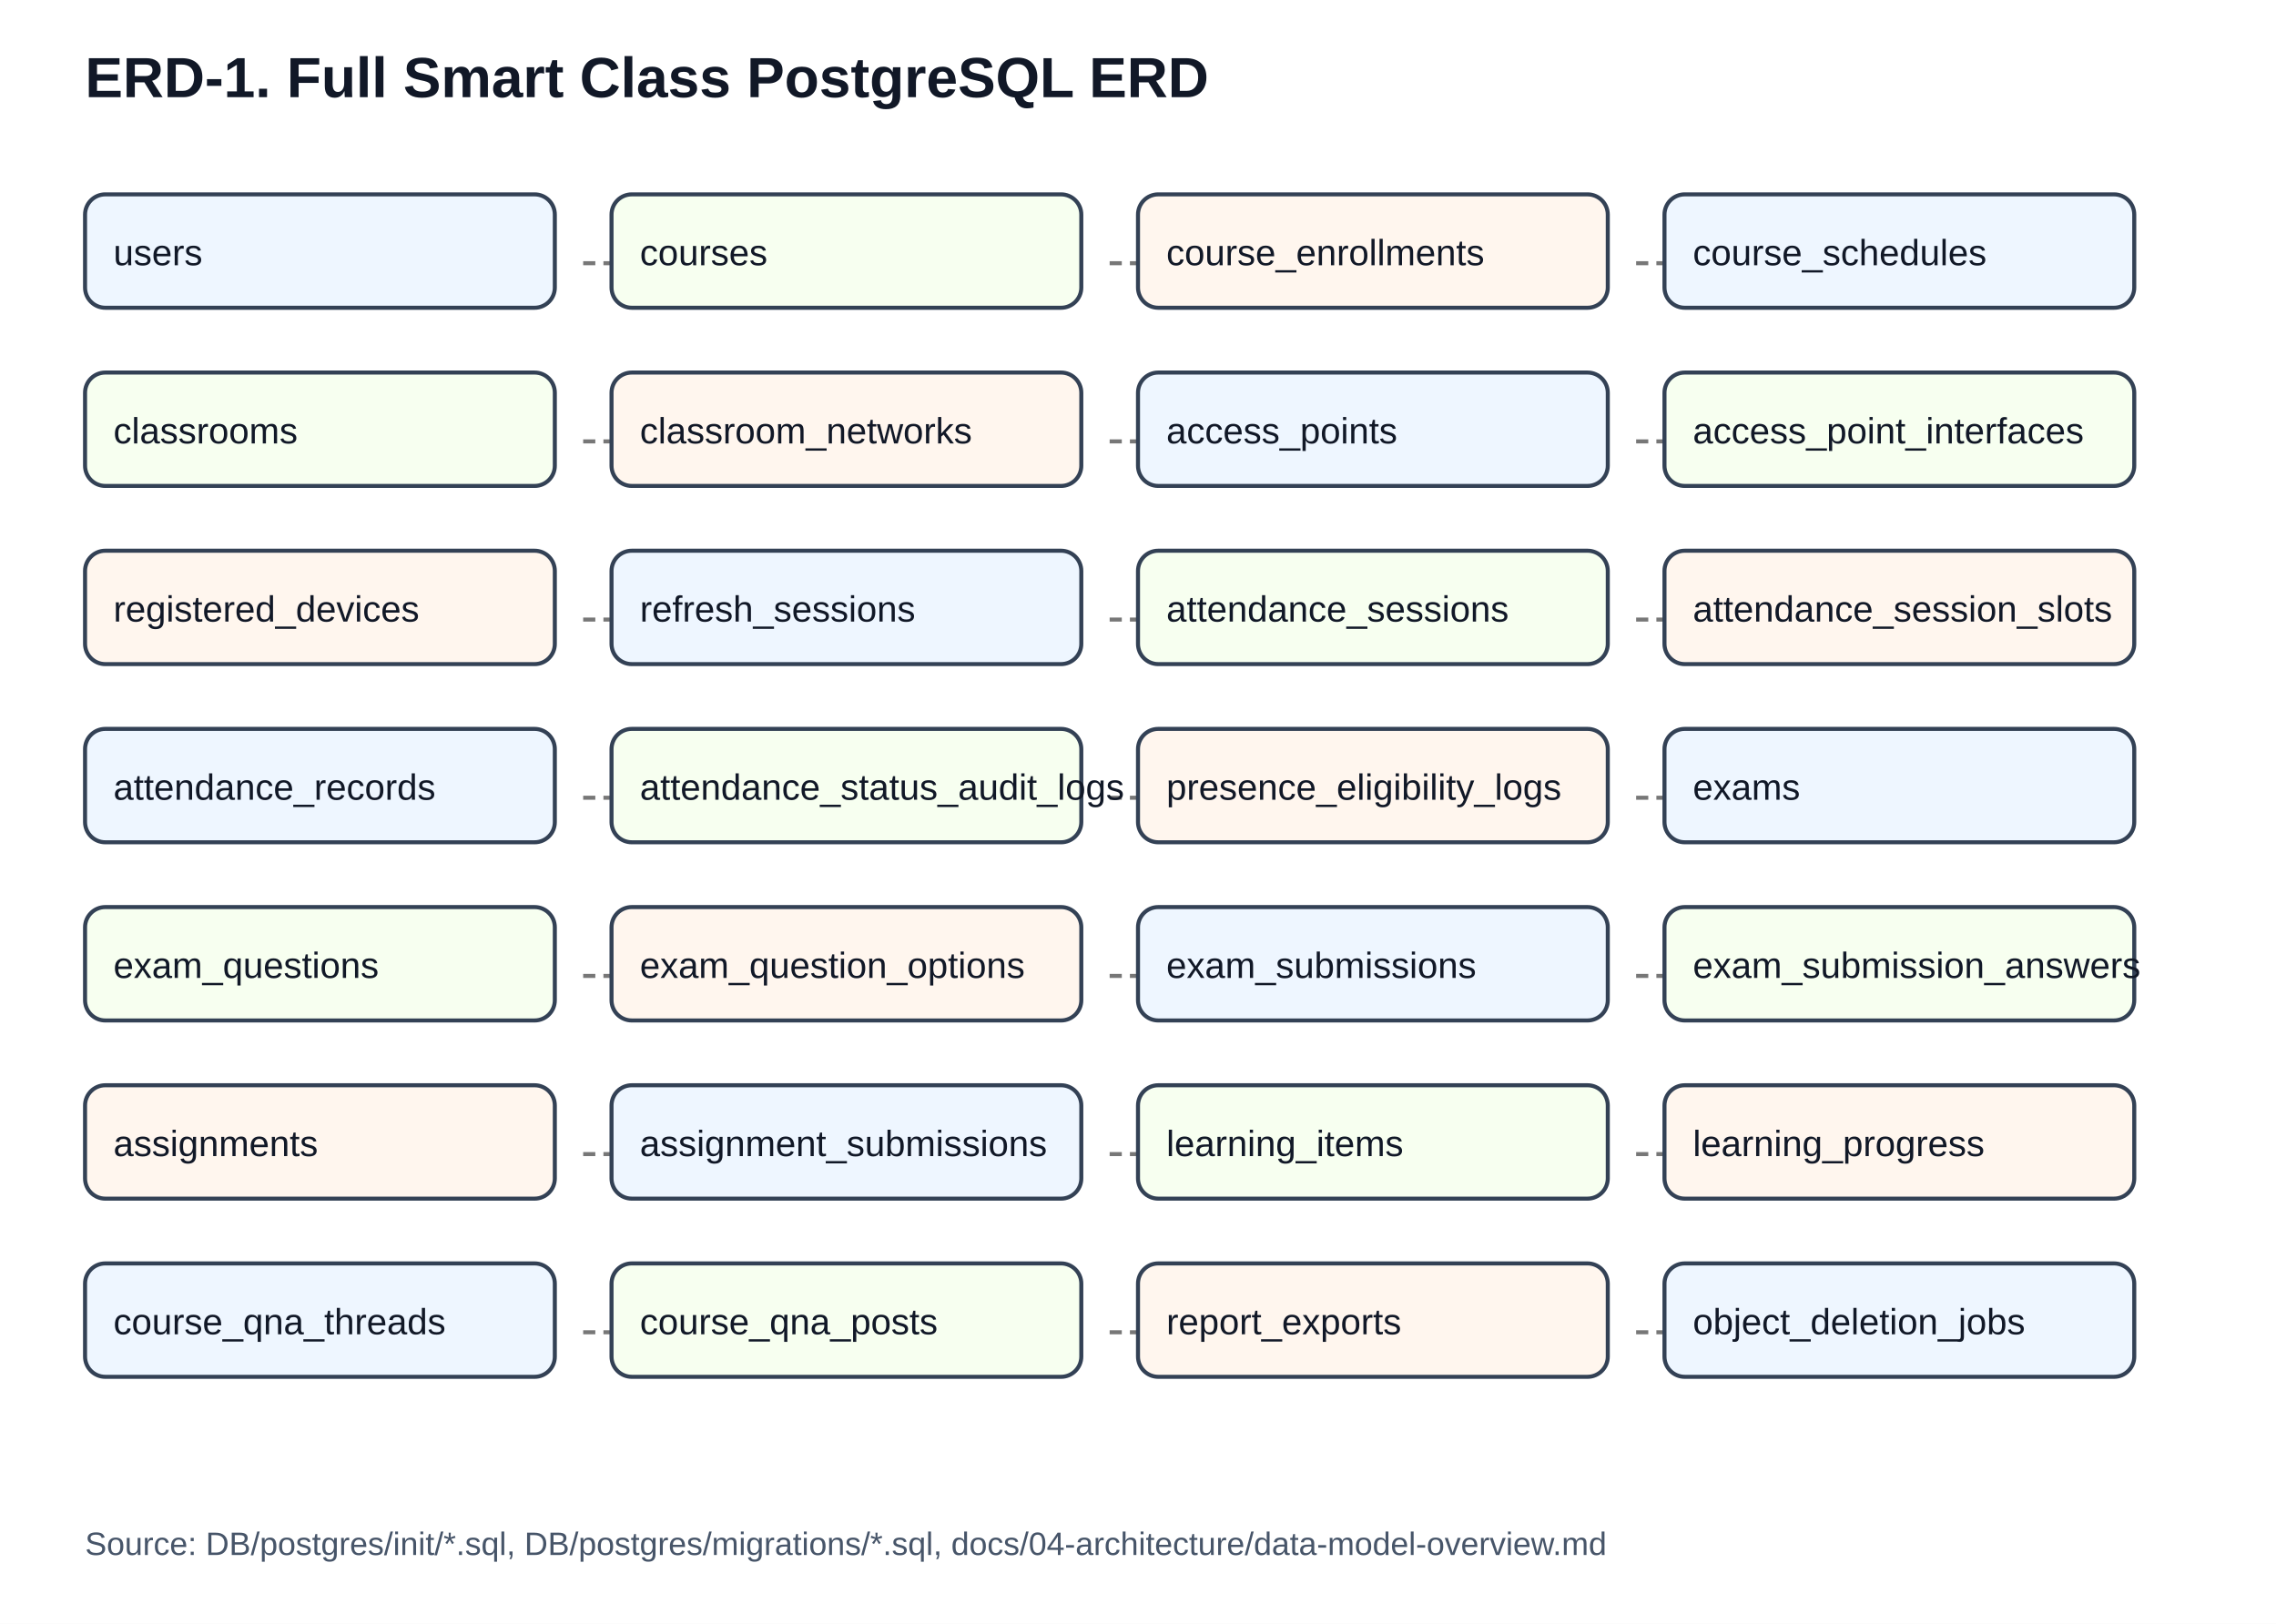
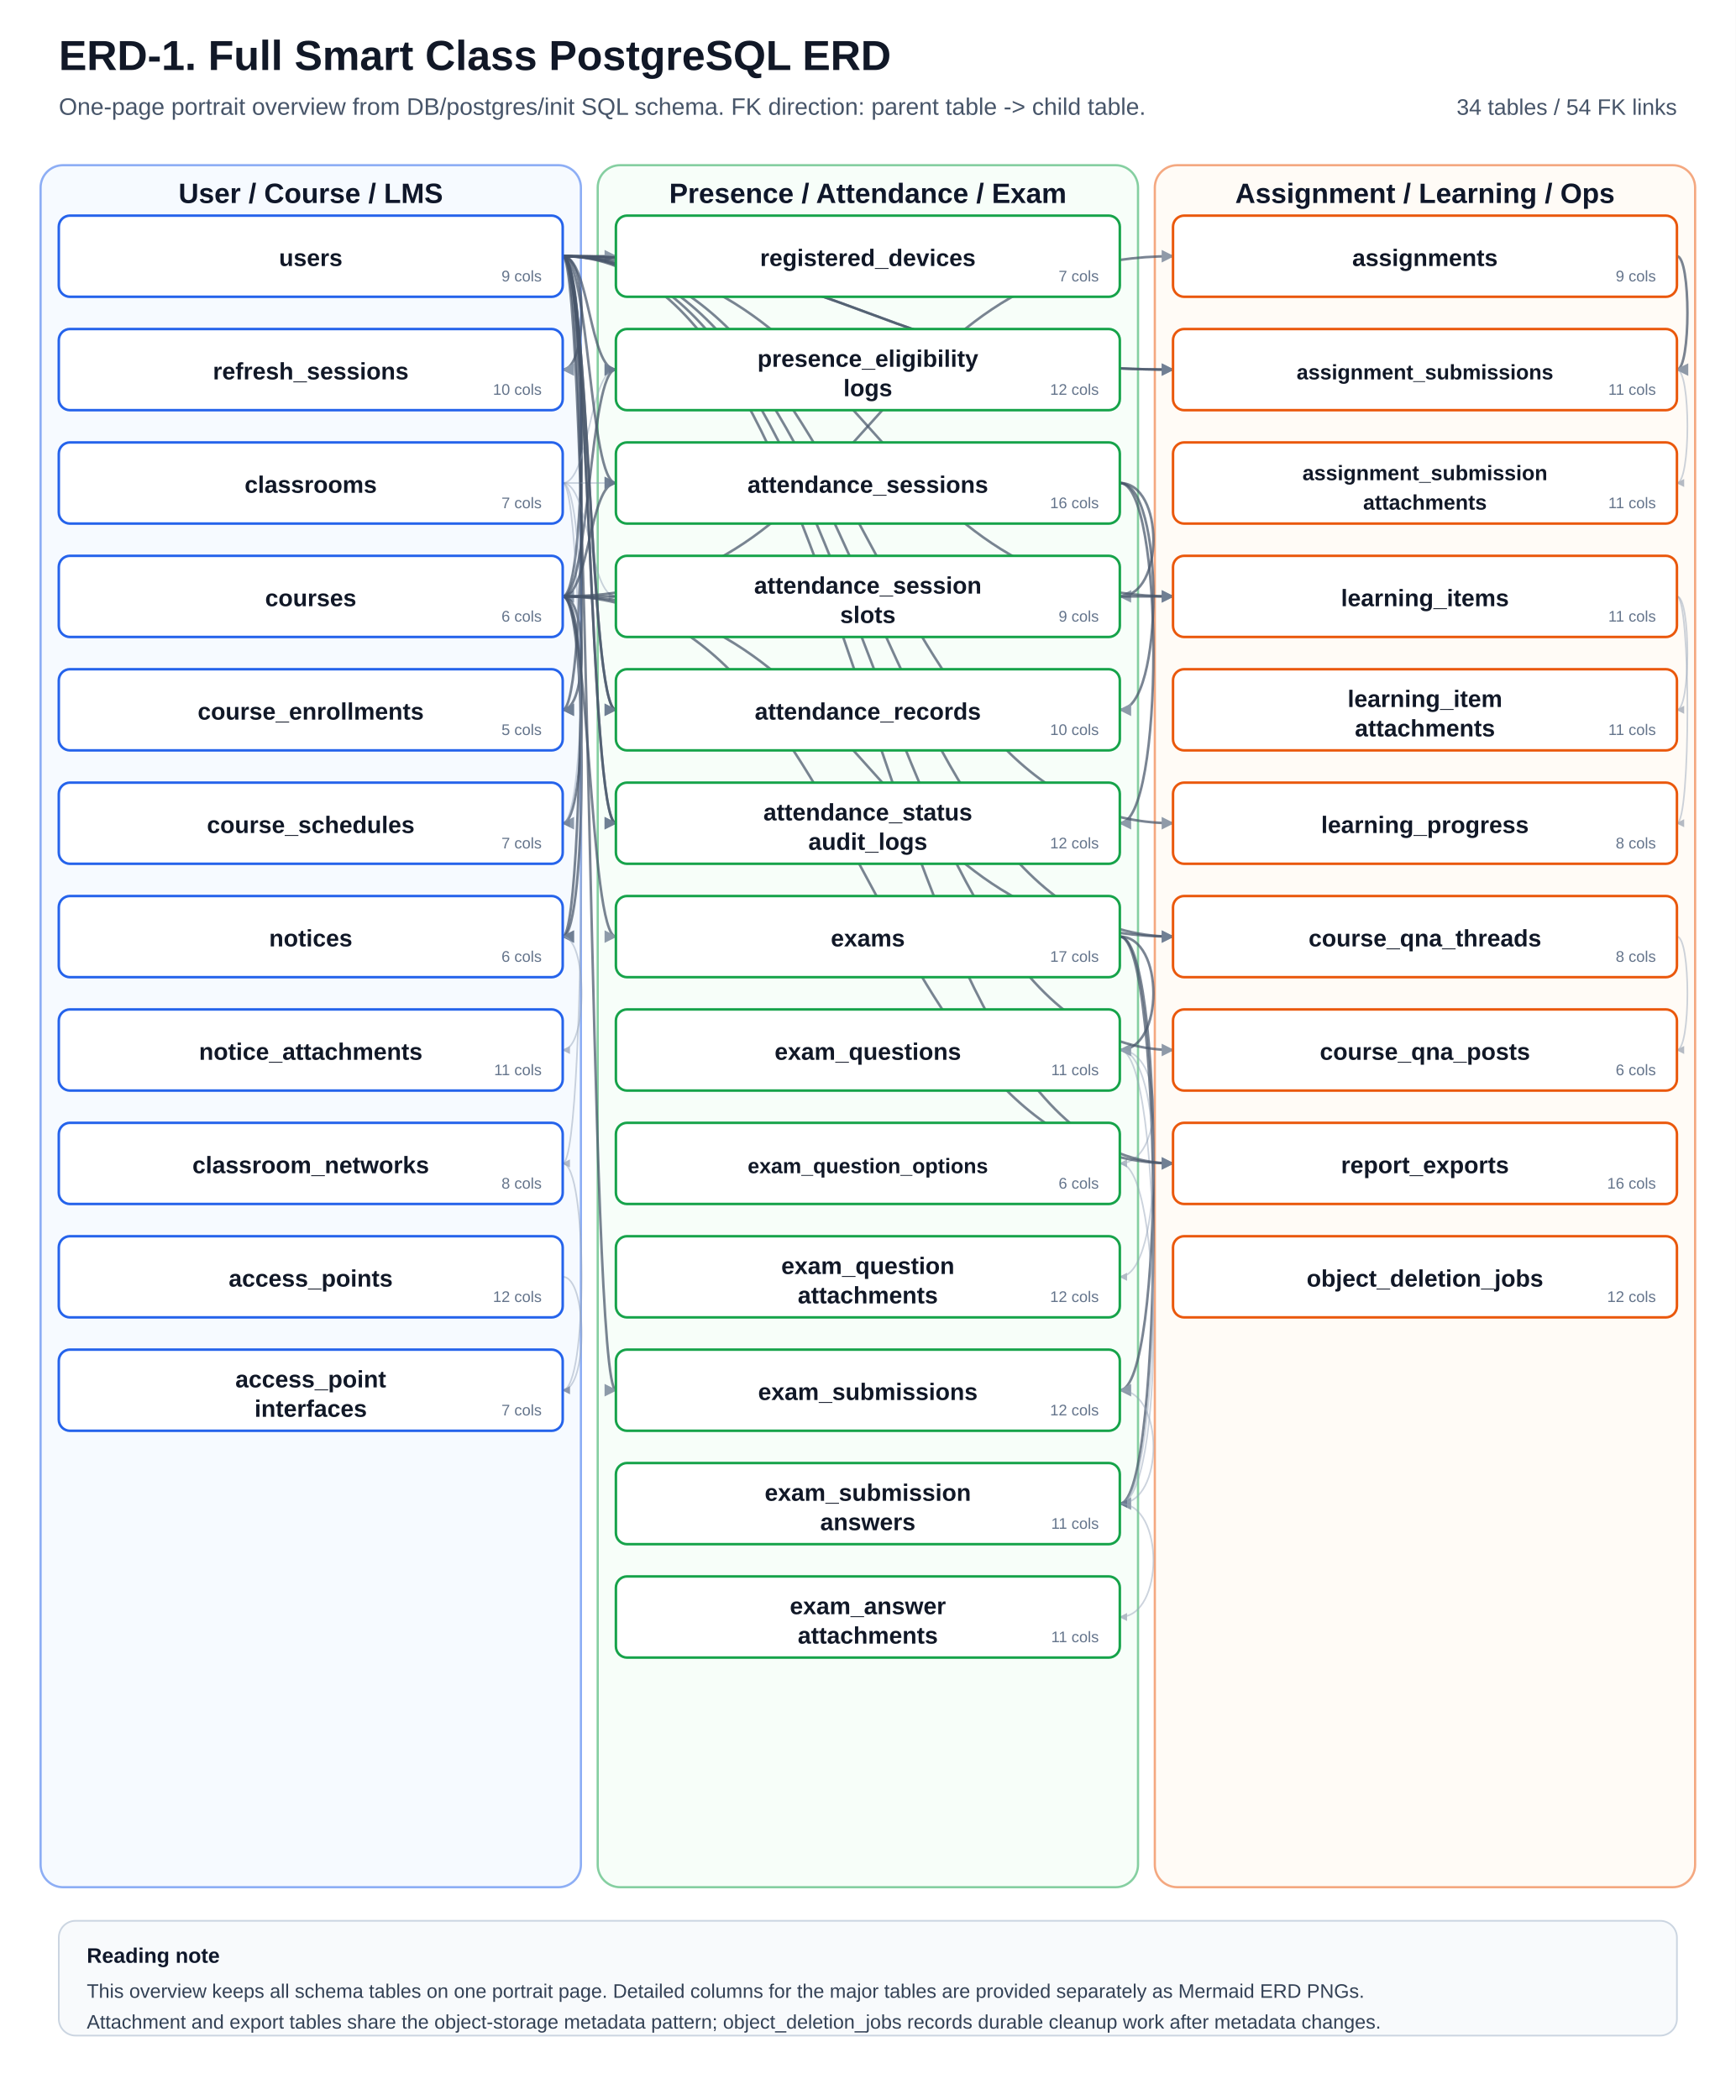
- <svg xmlns="http://www.w3.org/2000/svg" width="1124" height="802" viewBox="0 0 1124 802">
+ <svg xmlns="http://www.w3.org/2000/svg" width="1240" height="1500" viewBox="0 0 1240 1500">
+   <defs>
+     <marker id="arrow" viewBox="0 0 10 10" refX="9" refY="5" markerWidth="5" markerHeight="5" orient="auto-start-reverse">
+       <path d="M 0 0 L 10 5 L 0 10 z" fill="#64748b" />
+     </marker>
+   </defs>
  <rect width="100%" height="100%" fill="#ffffff" />
-   <text x="42" y="48" font-family="Arial, sans-serif" font-size="28" font-weight="700" fill="#111827">ERD-1. Full Smart Class PostgreSQL ERD</text>
-   <line x1="288" y1="130" x2="316" y2="130" stroke="#777" stroke-width="2" stroke-dasharray="6 4" />
-   <line x1="548" y1="130" x2="576" y2="130" stroke="#777" stroke-width="2" stroke-dasharray="6 4" />
-   <line x1="808" y1="130" x2="836" y2="130" stroke="#777" stroke-width="2" stroke-dasharray="6 4" />
-   <line x1="288" y1="218" x2="316" y2="218" stroke="#777" stroke-width="2" stroke-dasharray="6 4" />
-   <line x1="548" y1="218" x2="576" y2="218" stroke="#777" stroke-width="2" stroke-dasharray="6 4" />
-   <line x1="808" y1="218" x2="836" y2="218" stroke="#777" stroke-width="2" stroke-dasharray="6 4" />
-   <line x1="288" y1="306" x2="316" y2="306" stroke="#777" stroke-width="2" stroke-dasharray="6 4" />
-   <line x1="548" y1="306" x2="576" y2="306" stroke="#777" stroke-width="2" stroke-dasharray="6 4" />
-   <line x1="808" y1="306" x2="836" y2="306" stroke="#777" stroke-width="2" stroke-dasharray="6 4" />
-   <line x1="288" y1="394" x2="316" y2="394" stroke="#777" stroke-width="2" stroke-dasharray="6 4" />
-   <line x1="548" y1="394" x2="576" y2="394" stroke="#777" stroke-width="2" stroke-dasharray="6 4" />
-   <line x1="808" y1="394" x2="836" y2="394" stroke="#777" stroke-width="2" stroke-dasharray="6 4" />
-   <line x1="288" y1="482" x2="316" y2="482" stroke="#777" stroke-width="2" stroke-dasharray="6 4" />
-   <line x1="548" y1="482" x2="576" y2="482" stroke="#777" stroke-width="2" stroke-dasharray="6 4" />
-   <line x1="808" y1="482" x2="836" y2="482" stroke="#777" stroke-width="2" stroke-dasharray="6 4" />
-   <line x1="288" y1="570" x2="316" y2="570" stroke="#777" stroke-width="2" stroke-dasharray="6 4" />
-   <line x1="548" y1="570" x2="576" y2="570" stroke="#777" stroke-width="2" stroke-dasharray="6 4" />
-   <line x1="808" y1="570" x2="836" y2="570" stroke="#777" stroke-width="2" stroke-dasharray="6 4" />
-   <line x1="288" y1="658" x2="316" y2="658" stroke="#777" stroke-width="2" stroke-dasharray="6 4" />
-   <line x1="548" y1="658" x2="576" y2="658" stroke="#777" stroke-width="2" stroke-dasharray="6 4" />
-   <line x1="808" y1="658" x2="836" y2="658" stroke="#777" stroke-width="2" stroke-dasharray="6 4" />
-   <rect x="42" y="96" width="232" height="56" rx="10" fill="#eef6ff" stroke="#334155" stroke-width="2" />
-   <text x="56" y="131" font-family="Arial, sans-serif" font-size="18" fill="#111827">users</text>
-   <rect x="302" y="96" width="232" height="56" rx="10" fill="#f7fff0" stroke="#334155" stroke-width="2" />
-   <text x="316" y="131" font-family="Arial, sans-serif" font-size="18" fill="#111827">courses</text>
-   <rect x="562" y="96" width="232" height="56" rx="10" fill="#fff6ee" stroke="#334155" stroke-width="2" />
-   <text x="576" y="131" font-family="Arial, sans-serif" font-size="18" fill="#111827">course_enrollments</text>
-   <rect x="822" y="96" width="232" height="56" rx="10" fill="#eef6ff" stroke="#334155" stroke-width="2" />
-   <text x="836" y="131" font-family="Arial, sans-serif" font-size="18" fill="#111827">course_schedules</text>
-   <rect x="42" y="184" width="232" height="56" rx="10" fill="#f7fff0" stroke="#334155" stroke-width="2" />
-   <text x="56" y="219" font-family="Arial, sans-serif" font-size="18" fill="#111827">classrooms</text>
-   <rect x="302" y="184" width="232" height="56" rx="10" fill="#fff6ee" stroke="#334155" stroke-width="2" />
-   <text x="316" y="219" font-family="Arial, sans-serif" font-size="18" fill="#111827">classroom_networks</text>
-   <rect x="562" y="184" width="232" height="56" rx="10" fill="#eef6ff" stroke="#334155" stroke-width="2" />
-   <text x="576" y="219" font-family="Arial, sans-serif" font-size="18" fill="#111827">access_points</text>
-   <rect x="822" y="184" width="232" height="56" rx="10" fill="#f7fff0" stroke="#334155" stroke-width="2" />
-   <text x="836" y="219" font-family="Arial, sans-serif" font-size="18" fill="#111827">access_point_interfaces</text>
-   <rect x="42" y="272" width="232" height="56" rx="10" fill="#fff6ee" stroke="#334155" stroke-width="2" />
-   <text x="56" y="307" font-family="Arial, sans-serif" font-size="18" fill="#111827">registered_devices</text>
-   <rect x="302" y="272" width="232" height="56" rx="10" fill="#eef6ff" stroke="#334155" stroke-width="2" />
-   <text x="316" y="307" font-family="Arial, sans-serif" font-size="18" fill="#111827">refresh_sessions</text>
-   <rect x="562" y="272" width="232" height="56" rx="10" fill="#f7fff0" stroke="#334155" stroke-width="2" />
-   <text x="576" y="307" font-family="Arial, sans-serif" font-size="18" fill="#111827">attendance_sessions</text>
-   <rect x="822" y="272" width="232" height="56" rx="10" fill="#fff6ee" stroke="#334155" stroke-width="2" />
-   <text x="836" y="307" font-family="Arial, sans-serif" font-size="18" fill="#111827">attendance_session_slots</text>
-   <rect x="42" y="360" width="232" height="56" rx="10" fill="#eef6ff" stroke="#334155" stroke-width="2" />
-   <text x="56" y="395" font-family="Arial, sans-serif" font-size="18" fill="#111827">attendance_records</text>
-   <rect x="302" y="360" width="232" height="56" rx="10" fill="#f7fff0" stroke="#334155" stroke-width="2" />
-   <text x="316" y="395" font-family="Arial, sans-serif" font-size="18" fill="#111827">attendance_status_audit_logs</text>
-   <rect x="562" y="360" width="232" height="56" rx="10" fill="#fff6ee" stroke="#334155" stroke-width="2" />
-   <text x="576" y="395" font-family="Arial, sans-serif" font-size="18" fill="#111827">presence_eligibility_logs</text>
-   <rect x="822" y="360" width="232" height="56" rx="10" fill="#eef6ff" stroke="#334155" stroke-width="2" />
-   <text x="836" y="395" font-family="Arial, sans-serif" font-size="18" fill="#111827">exams</text>
-   <rect x="42" y="448" width="232" height="56" rx="10" fill="#f7fff0" stroke="#334155" stroke-width="2" />
-   <text x="56" y="483" font-family="Arial, sans-serif" font-size="18" fill="#111827">exam_questions</text>
-   <rect x="302" y="448" width="232" height="56" rx="10" fill="#fff6ee" stroke="#334155" stroke-width="2" />
-   <text x="316" y="483" font-family="Arial, sans-serif" font-size="18" fill="#111827">exam_question_options</text>
-   <rect x="562" y="448" width="232" height="56" rx="10" fill="#eef6ff" stroke="#334155" stroke-width="2" />
-   <text x="576" y="483" font-family="Arial, sans-serif" font-size="18" fill="#111827">exam_submissions</text>
-   <rect x="822" y="448" width="232" height="56" rx="10" fill="#f7fff0" stroke="#334155" stroke-width="2" />
-   <text x="836" y="483" font-family="Arial, sans-serif" font-size="18" fill="#111827">exam_submission_answers</text>
-   <rect x="42" y="536" width="232" height="56" rx="10" fill="#fff6ee" stroke="#334155" stroke-width="2" />
-   <text x="56" y="571" font-family="Arial, sans-serif" font-size="18" fill="#111827">assignments</text>
-   <rect x="302" y="536" width="232" height="56" rx="10" fill="#eef6ff" stroke="#334155" stroke-width="2" />
-   <text x="316" y="571" font-family="Arial, sans-serif" font-size="18" fill="#111827">assignment_submissions</text>
-   <rect x="562" y="536" width="232" height="56" rx="10" fill="#f7fff0" stroke="#334155" stroke-width="2" />
-   <text x="576" y="571" font-family="Arial, sans-serif" font-size="18" fill="#111827">learning_items</text>
-   <rect x="822" y="536" width="232" height="56" rx="10" fill="#fff6ee" stroke="#334155" stroke-width="2" />
-   <text x="836" y="571" font-family="Arial, sans-serif" font-size="18" fill="#111827">learning_progress</text>
-   <rect x="42" y="624" width="232" height="56" rx="10" fill="#eef6ff" stroke="#334155" stroke-width="2" />
-   <text x="56" y="659" font-family="Arial, sans-serif" font-size="18" fill="#111827">course_qna_threads</text>
-   <rect x="302" y="624" width="232" height="56" rx="10" fill="#f7fff0" stroke="#334155" stroke-width="2" />
-   <text x="316" y="659" font-family="Arial, sans-serif" font-size="18" fill="#111827">course_qna_posts</text>
-   <rect x="562" y="624" width="232" height="56" rx="10" fill="#fff6ee" stroke="#334155" stroke-width="2" />
-   <text x="576" y="659" font-family="Arial, sans-serif" font-size="18" fill="#111827">report_exports</text>
-   <rect x="822" y="624" width="232" height="56" rx="10" fill="#eef6ff" stroke="#334155" stroke-width="2" />
-   <text x="836" y="659" font-family="Arial, sans-serif" font-size="18" fill="#111827">object_deletion_jobs</text>
-   <text x="42" y="768" font-family="Arial, sans-serif" font-size="16" fill="#475569">Source: DB/postgres/init/*.sql, DB/postgres/migrations/*.sql, docs/04-architecture/data-model-overview.md</text>
+   <text x="42" y="50" font-family="Arial, sans-serif" font-size="30" font-weight="700" fill="#111827">ERD-1. Full Smart Class PostgreSQL ERD</text>
+   <text x="42" y="82" font-family="Arial, sans-serif" font-size="17" fill="#475569">One-page portrait overview from DB/postgres/init SQL schema. FK direction: parent table -&gt; child table.</text>
+   <text x="1198" y="82" font-family="Arial, sans-serif" font-size="16" text-anchor="end" fill="#475569">34 tables / 54 FK links</text>
+   <rect x="29" y="118" width="386" height="1230" rx="16" fill="#eef6ff" stroke="#2563eb" stroke-width="1.6" opacity="0.52" />
+   <text x="222" y="145" font-family="Arial, sans-serif" font-size="20" font-weight="700" text-anchor="middle" fill="#0f172a">User / Course / LMS</text>
+   <rect x="427" y="118" width="386" height="1230" rx="16" fill="#f0fdf4" stroke="#16a34a" stroke-width="1.6" opacity="0.52" />
+   <text x="620" y="145" font-family="Arial, sans-serif" font-size="20" font-weight="700" text-anchor="middle" fill="#0f172a">Presence / Attendance / Exam</text>
+   <rect x="825" y="118" width="386" height="1230" rx="16" fill="#fff7ed" stroke="#ea580c" stroke-width="1.6" opacity="0.52" />
+   <text x="1018" y="145" font-family="Arial, sans-serif" font-size="20" font-weight="700" text-anchor="middle" fill="#0f172a">Assignment / Learning / Ops</text>
+   <g id="relationships">
+     <path d="M 402 183 C 420 183, 420 426, 402 426" stroke="#475569" stroke-width="1.8" opacity="0.72" fill="none" marker-end="url(#arrow)" />
+     <path d="M 402 426 C 420 426, 420 507, 402 507" stroke="#475569" stroke-width="1.8" opacity="0.72" fill="none" marker-end="url(#arrow)" />
+     <path d="M 402 183 C 420 183, 420 507, 402 507" stroke="#475569" stroke-width="1.8" opacity="0.72" fill="none" marker-end="url(#arrow)" />
+     <path d="M 402 426 C 420 426, 420 588, 402 588" stroke="#475569" stroke-width="1.8" opacity="0.72" fill="none" marker-end="url(#arrow)" />
+     <path d="M 402 345 C 420 345, 420 588, 402 588" stroke="#94a3b8" stroke-width="1.15" opacity="0.48" fill="none" marker-end="url(#arrow)" />
+     <path d="M 402 426 C 420 426, 420 669, 402 669" stroke="#475569" stroke-width="1.8" opacity="0.72" fill="none" marker-end="url(#arrow)" />
+     <path d="M 402 183 C 420 183, 420 669, 402 669" stroke="#475569" stroke-width="1.8" opacity="0.72" fill="none" marker-end="url(#arrow)" />
+     <path d="M 402 345 C 420 345, 420 831, 402 831" stroke="#94a3b8" stroke-width="1.15" opacity="0.48" fill="none" marker-end="url(#arrow)" />
+     <path d="M 402 183 C 421 183, 421 183, 440 183" stroke="#475569" stroke-width="1.8" opacity="0.72" fill="none" marker-end="url(#arrow)" />
+     <path d="M 402 183 C 421 183, 421 264, 440 264" stroke="#475569" stroke-width="1.8" opacity="0.72" fill="none" marker-end="url(#arrow)" />
+     <path d="M 402 426 C 421 426, 421 264, 440 264" stroke="#475569" stroke-width="1.8" opacity="0.72" fill="none" marker-end="url(#arrow)" />
+     <path d="M 402 345 C 421 345, 421 264, 440 264" stroke="#94a3b8" stroke-width="1.15" opacity="0.48" fill="none" marker-end="url(#arrow)" />
+     <path d="M 402 183 C 420 183, 420 264, 402 264" stroke="#475569" stroke-width="1.8" opacity="0.72" fill="none" marker-end="url(#arrow)" />
+     <path d="M 402 426 C 421 426, 421 345, 440 345" stroke="#475569" stroke-width="1.8" opacity="0.72" fill="none" marker-end="url(#arrow)" />
+     <path d="M 402 345 C 421 345, 421 345, 440 345" stroke="#94a3b8" stroke-width="1.15" opacity="0.48" fill="none" marker-end="url(#arrow)" />
+     <path d="M 402 183 C 421 183, 421 345, 440 345" stroke="#475569" stroke-width="1.8" opacity="0.72" fill="none" marker-end="url(#arrow)" />
+     <path d="M 800 345 C 832 345, 832 426, 800 426" stroke="#475569" stroke-width="1.8" opacity="0.72" fill="none" marker-end="url(#arrow)" />
+     <path d="M 402 345 C 421 345, 421 426, 440 426" stroke="#94a3b8" stroke-width="1.15" opacity="0.48" fill="none" marker-end="url(#arrow)" />
+     <path d="M 800 345 C 832 345, 832 507, 800 507" stroke="#475569" stroke-width="1.8" opacity="0.72" fill="none" marker-end="url(#arrow)" />
+     <path d="M 402 183 C 421 183, 421 507, 440 507" stroke="#475569" stroke-width="1.8" opacity="0.72" fill="none" marker-end="url(#arrow)" />
+     <path d="M 402 183 C 421 183, 421 507, 440 507" stroke="#475569" stroke-width="1.8" opacity="0.72" fill="none" marker-end="url(#arrow)" />
+     <path d="M 800 345 C 832 345, 832 588, 800 588" stroke="#475569" stroke-width="1.8" opacity="0.72" fill="none" marker-end="url(#arrow)" />
+     <path d="M 402 183 C 421 183, 421 588, 440 588" stroke="#475569" stroke-width="1.8" opacity="0.72" fill="none" marker-end="url(#arrow)" />
+     <path d="M 402 183 C 421 183, 421 588, 440 588" stroke="#475569" stroke-width="1.8" opacity="0.72" fill="none" marker-end="url(#arrow)" />
+     <path d="M 402 912 C 420 912, 420 993, 402 993" stroke="#94a3b8" stroke-width="1.15" opacity="0.48" fill="none" marker-end="url(#arrow)" />
+     <path d="M 402 831 C 420 831, 420 993, 402 993" stroke="#94a3b8" stroke-width="1.15" opacity="0.48" fill="none" marker-end="url(#arrow)" />
+     <path d="M 402 426 C 421 426, 421 669, 440 669" stroke="#475569" stroke-width="1.8" opacity="0.72" fill="none" marker-end="url(#arrow)" />
+     <path d="M 800 669 C 832 669, 832 750, 800 750" stroke="#475569" stroke-width="1.8" opacity="0.72" fill="none" marker-end="url(#arrow)" />
+     <path d="M 800 750 C 832 750, 832 831, 800 831" stroke="#94a3b8" stroke-width="1.15" opacity="0.48" fill="none" marker-end="url(#arrow)" />
+     <path d="M 800 669 C 832 669, 832 993, 800 993" stroke="#475569" stroke-width="1.8" opacity="0.72" fill="none" marker-end="url(#arrow)" />
+     <path d="M 402 183 C 421 183, 421 993, 440 993" stroke="#475569" stroke-width="1.8" opacity="0.72" fill="none" marker-end="url(#arrow)" />
+     <path d="M 800 669 C 832 669, 832 1074, 800 1074" stroke="#475569" stroke-width="1.8" opacity="0.72" fill="none" marker-end="url(#arrow)" />
+     <path d="M 800 993 C 832 993, 832 1074, 800 1074" stroke="#94a3b8" stroke-width="1.15" opacity="0.48" fill="none" marker-end="url(#arrow)" />
+     <path d="M 800 750 C 832 750, 832 1074, 800 1074" stroke="#94a3b8" stroke-width="1.15" opacity="0.48" fill="none" marker-end="url(#arrow)" />
+     <path d="M 800 831 C 832 831, 832 1074, 800 1074" stroke="#94a3b8" stroke-width="1.15" opacity="0.48" fill="none" marker-end="url(#arrow)" />
+     <path d="M 402 426 C 620 426, 620 183, 838 183" stroke="#475569" stroke-width="1.8" opacity="0.72" fill="none" marker-end="url(#arrow)" />
+     <path d="M 1198 183 C 1208 183, 1208 264, 1198 264" stroke="#475569" stroke-width="1.8" opacity="0.72" fill="none" marker-end="url(#arrow)" />
+     <path d="M 402 183 C 620 183, 620 264, 838 264" stroke="#475569" stroke-width="1.8" opacity="0.72" fill="none" marker-end="url(#arrow)" />
+     <path d="M 1198 264 C 1208 264, 1208 345, 1198 345" stroke="#94a3b8" stroke-width="1.15" opacity="0.48" fill="none" marker-end="url(#arrow)" />
+     <path d="M 402 426 C 620 426, 620 426, 838 426" stroke="#475569" stroke-width="1.8" opacity="0.72" fill="none" marker-end="url(#arrow)" />
+     <path d="M 402 183 C 620 183, 620 426, 838 426" stroke="#475569" stroke-width="1.8" opacity="0.72" fill="none" marker-end="url(#arrow)" />
+     <path d="M 1198 426 C 1208 426, 1208 507, 1198 507" stroke="#94a3b8" stroke-width="1.15" opacity="0.48" fill="none" marker-end="url(#arrow)" />
+     <path d="M 402 669 C 420 669, 420 750, 402 750" stroke="#94a3b8" stroke-width="1.15" opacity="0.48" fill="none" marker-end="url(#arrow)" />
+     <path d="M 800 750 C 832 750, 832 912, 800 912" stroke="#94a3b8" stroke-width="1.15" opacity="0.48" fill="none" marker-end="url(#arrow)" />
+     <path d="M 800 1074 C 832 1074, 832 1155, 800 1155" stroke="#94a3b8" stroke-width="1.15" opacity="0.48" fill="none" marker-end="url(#arrow)" />
+     <path d="M 402 426 C 620 426, 620 831, 838 831" stroke="#475569" stroke-width="1.8" opacity="0.72" fill="none" marker-end="url(#arrow)" />
+     <path d="M 402 183 C 620 183, 620 831, 838 831" stroke="#475569" stroke-width="1.8" opacity="0.72" fill="none" marker-end="url(#arrow)" />
+     <path d="M 402 426 C 620 426, 620 669, 838 669" stroke="#475569" stroke-width="1.8" opacity="0.72" fill="none" marker-end="url(#arrow)" />
+     <path d="M 402 183 C 620 183, 620 669, 838 669" stroke="#475569" stroke-width="1.8" opacity="0.72" fill="none" marker-end="url(#arrow)" />
+     <path d="M 1198 669 C 1208 669, 1208 750, 1198 750" stroke="#94a3b8" stroke-width="1.15" opacity="0.48" fill="none" marker-end="url(#arrow)" />
+     <path d="M 402 183 C 620 183, 620 750, 838 750" stroke="#475569" stroke-width="1.8" opacity="0.72" fill="none" marker-end="url(#arrow)" />
+     <path d="M 1198 426 C 1208 426, 1208 588, 1198 588" stroke="#94a3b8" stroke-width="1.15" opacity="0.48" fill="none" marker-end="url(#arrow)" />
+     <path d="M 402 183 C 620 183, 620 588, 838 588" stroke="#475569" stroke-width="1.8" opacity="0.72" fill="none" marker-end="url(#arrow)" />
+     <path d="M 402 183 C 620 183, 620 264, 838 264" stroke="#475569" stroke-width="1.8" opacity="0.72" fill="none" marker-end="url(#arrow)" />
+   </g>
+   <g id="tables">
+     <rect x="42" y="154" width="360" height="58" rx="8" fill="#ffffff" stroke="#2563eb" stroke-width="1.8" />
+     <text x="222" y="190" font-family="Arial, sans-serif" font-size="17" font-weight="600" text-anchor="middle" fill="#111827">users</text>
+     <text x="387" y="201" font-family="Arial, sans-serif" font-size="11" text-anchor="end" fill="#64748b">9 cols</text>
+     <rect x="42" y="235" width="360" height="58" rx="8" fill="#ffffff" stroke="#2563eb" stroke-width="1.8" />
+     <text x="222" y="271" font-family="Arial, sans-serif" font-size="17" font-weight="600" text-anchor="middle" fill="#111827">refresh_sessions</text>
+     <text x="387" y="282" font-family="Arial, sans-serif" font-size="11" text-anchor="end" fill="#64748b">10 cols</text>
+     <rect x="42" y="316" width="360" height="58" rx="8" fill="#ffffff" stroke="#2563eb" stroke-width="1.8" />
+     <text x="222" y="352" font-family="Arial, sans-serif" font-size="17" font-weight="600" text-anchor="middle" fill="#111827">classrooms</text>
+     <text x="387" y="363" font-family="Arial, sans-serif" font-size="11" text-anchor="end" fill="#64748b">7 cols</text>
+     <rect x="42" y="397" width="360" height="58" rx="8" fill="#ffffff" stroke="#2563eb" stroke-width="1.8" />
+     <text x="222" y="433" font-family="Arial, sans-serif" font-size="17" font-weight="600" text-anchor="middle" fill="#111827">courses</text>
+     <text x="387" y="444" font-family="Arial, sans-serif" font-size="11" text-anchor="end" fill="#64748b">6 cols</text>
+     <rect x="42" y="478" width="360" height="58" rx="8" fill="#ffffff" stroke="#2563eb" stroke-width="1.8" />
+     <text x="222" y="514" font-family="Arial, sans-serif" font-size="17" font-weight="600" text-anchor="middle" fill="#111827">course_enrollments</text>
+     <text x="387" y="525" font-family="Arial, sans-serif" font-size="11" text-anchor="end" fill="#64748b">5 cols</text>
+     <rect x="42" y="559" width="360" height="58" rx="8" fill="#ffffff" stroke="#2563eb" stroke-width="1.8" />
+     <text x="222" y="595" font-family="Arial, sans-serif" font-size="17" font-weight="600" text-anchor="middle" fill="#111827">course_schedules</text>
+     <text x="387" y="606" font-family="Arial, sans-serif" font-size="11" text-anchor="end" fill="#64748b">7 cols</text>
+     <rect x="42" y="640" width="360" height="58" rx="8" fill="#ffffff" stroke="#2563eb" stroke-width="1.8" />
+     <text x="222" y="676" font-family="Arial, sans-serif" font-size="17" font-weight="600" text-anchor="middle" fill="#111827">notices</text>
+     <text x="387" y="687" font-family="Arial, sans-serif" font-size="11" text-anchor="end" fill="#64748b">6 cols</text>
+     <rect x="42" y="721" width="360" height="58" rx="8" fill="#ffffff" stroke="#2563eb" stroke-width="1.8" />
+     <text x="222" y="757" font-family="Arial, sans-serif" font-size="17" font-weight="600" text-anchor="middle" fill="#111827">notice_attachments</text>
+     <text x="387" y="768" font-family="Arial, sans-serif" font-size="11" text-anchor="end" fill="#64748b">11 cols</text>
+     <rect x="42" y="802" width="360" height="58" rx="8" fill="#ffffff" stroke="#2563eb" stroke-width="1.8" />
+     <text x="222" y="838" font-family="Arial, sans-serif" font-size="17" font-weight="600" text-anchor="middle" fill="#111827">classroom_networks</text>
+     <text x="387" y="849" font-family="Arial, sans-serif" font-size="11" text-anchor="end" fill="#64748b">8 cols</text>
+     <rect x="42" y="883" width="360" height="58" rx="8" fill="#ffffff" stroke="#2563eb" stroke-width="1.8" />
+     <text x="222" y="919" font-family="Arial, sans-serif" font-size="17" font-weight="600" text-anchor="middle" fill="#111827">access_points</text>
+     <text x="387" y="930" font-family="Arial, sans-serif" font-size="11" text-anchor="end" fill="#64748b">12 cols</text>
+     <rect x="42" y="964" width="360" height="58" rx="8" fill="#ffffff" stroke="#2563eb" stroke-width="1.8" />
+     <text x="222" y="991" font-family="Arial, sans-serif" font-size="17" font-weight="600" text-anchor="middle" fill="#111827">access_point</text>
+     <text x="222" y="1012" font-family="Arial, sans-serif" font-size="17" font-weight="600" text-anchor="middle" fill="#111827">interfaces</text>
+     <text x="387" y="1011" font-family="Arial, sans-serif" font-size="11" text-anchor="end" fill="#64748b">7 cols</text>
+     <rect x="440" y="154" width="360" height="58" rx="8" fill="#ffffff" stroke="#16a34a" stroke-width="1.8" />
+     <text x="620" y="190" font-family="Arial, sans-serif" font-size="17" font-weight="600" text-anchor="middle" fill="#111827">registered_devices</text>
+     <text x="785" y="201" font-family="Arial, sans-serif" font-size="11" text-anchor="end" fill="#64748b">7 cols</text>
+     <rect x="440" y="235" width="360" height="58" rx="8" fill="#ffffff" stroke="#16a34a" stroke-width="1.8" />
+     <text x="620" y="262" font-family="Arial, sans-serif" font-size="17" font-weight="600" text-anchor="middle" fill="#111827">presence_eligibility</text>
+     <text x="620" y="283" font-family="Arial, sans-serif" font-size="17" font-weight="600" text-anchor="middle" fill="#111827">logs</text>
+     <text x="785" y="282" font-family="Arial, sans-serif" font-size="11" text-anchor="end" fill="#64748b">12 cols</text>
+     <rect x="440" y="316" width="360" height="58" rx="8" fill="#ffffff" stroke="#16a34a" stroke-width="1.8" />
+     <text x="620" y="352" font-family="Arial, sans-serif" font-size="17" font-weight="600" text-anchor="middle" fill="#111827">attendance_sessions</text>
+     <text x="785" y="363" font-family="Arial, sans-serif" font-size="11" text-anchor="end" fill="#64748b">16 cols</text>
+     <rect x="440" y="397" width="360" height="58" rx="8" fill="#ffffff" stroke="#16a34a" stroke-width="1.8" />
+     <text x="620" y="424" font-family="Arial, sans-serif" font-size="17" font-weight="600" text-anchor="middle" fill="#111827">attendance_session</text>
+     <text x="620" y="445" font-family="Arial, sans-serif" font-size="17" font-weight="600" text-anchor="middle" fill="#111827">slots</text>
+     <text x="785" y="444" font-family="Arial, sans-serif" font-size="11" text-anchor="end" fill="#64748b">9 cols</text>
+     <rect x="440" y="478" width="360" height="58" rx="8" fill="#ffffff" stroke="#16a34a" stroke-width="1.8" />
+     <text x="620" y="514" font-family="Arial, sans-serif" font-size="17" font-weight="600" text-anchor="middle" fill="#111827">attendance_records</text>
+     <text x="785" y="525" font-family="Arial, sans-serif" font-size="11" text-anchor="end" fill="#64748b">10 cols</text>
+     <rect x="440" y="559" width="360" height="58" rx="8" fill="#ffffff" stroke="#16a34a" stroke-width="1.8" />
+     <text x="620" y="586" font-family="Arial, sans-serif" font-size="17" font-weight="600" text-anchor="middle" fill="#111827">attendance_status</text>
+     <text x="620" y="607" font-family="Arial, sans-serif" font-size="17" font-weight="600" text-anchor="middle" fill="#111827">audit_logs</text>
+     <text x="785" y="606" font-family="Arial, sans-serif" font-size="11" text-anchor="end" fill="#64748b">12 cols</text>
+     <rect x="440" y="640" width="360" height="58" rx="8" fill="#ffffff" stroke="#16a34a" stroke-width="1.8" />
+     <text x="620" y="676" font-family="Arial, sans-serif" font-size="17" font-weight="600" text-anchor="middle" fill="#111827">exams</text>
+     <text x="785" y="687" font-family="Arial, sans-serif" font-size="11" text-anchor="end" fill="#64748b">17 cols</text>
+     <rect x="440" y="721" width="360" height="58" rx="8" fill="#ffffff" stroke="#16a34a" stroke-width="1.8" />
+     <text x="620" y="757" font-family="Arial, sans-serif" font-size="17" font-weight="600" text-anchor="middle" fill="#111827">exam_questions</text>
+     <text x="785" y="768" font-family="Arial, sans-serif" font-size="11" text-anchor="end" fill="#64748b">11 cols</text>
+     <rect x="440" y="802" width="360" height="58" rx="8" fill="#ffffff" stroke="#16a34a" stroke-width="1.8" />
+     <text x="620" y="838" font-family="Arial, sans-serif" font-size="15" font-weight="600" text-anchor="middle" fill="#111827">exam_question_options</text>
+     <text x="785" y="849" font-family="Arial, sans-serif" font-size="11" text-anchor="end" fill="#64748b">6 cols</text>
+     <rect x="440" y="883" width="360" height="58" rx="8" fill="#ffffff" stroke="#16a34a" stroke-width="1.8" />
+     <text x="620" y="910" font-family="Arial, sans-serif" font-size="17" font-weight="600" text-anchor="middle" fill="#111827">exam_question</text>
+     <text x="620" y="931" font-family="Arial, sans-serif" font-size="17" font-weight="600" text-anchor="middle" fill="#111827">attachments</text>
+     <text x="785" y="930" font-family="Arial, sans-serif" font-size="11" text-anchor="end" fill="#64748b">12 cols</text>
+     <rect x="440" y="964" width="360" height="58" rx="8" fill="#ffffff" stroke="#16a34a" stroke-width="1.8" />
+     <text x="620" y="1000" font-family="Arial, sans-serif" font-size="17" font-weight="600" text-anchor="middle" fill="#111827">exam_submissions</text>
+     <text x="785" y="1011" font-family="Arial, sans-serif" font-size="11" text-anchor="end" fill="#64748b">12 cols</text>
+     <rect x="440" y="1045" width="360" height="58" rx="8" fill="#ffffff" stroke="#16a34a" stroke-width="1.8" />
+     <text x="620" y="1072" font-family="Arial, sans-serif" font-size="17" font-weight="600" text-anchor="middle" fill="#111827">exam_submission</text>
+     <text x="620" y="1093" font-family="Arial, sans-serif" font-size="17" font-weight="600" text-anchor="middle" fill="#111827">answers</text>
+     <text x="785" y="1092" font-family="Arial, sans-serif" font-size="11" text-anchor="end" fill="#64748b">11 cols</text>
+     <rect x="440" y="1126" width="360" height="58" rx="8" fill="#ffffff" stroke="#16a34a" stroke-width="1.8" />
+     <text x="620" y="1153" font-family="Arial, sans-serif" font-size="17" font-weight="600" text-anchor="middle" fill="#111827">exam_answer</text>
+     <text x="620" y="1174" font-family="Arial, sans-serif" font-size="17" font-weight="600" text-anchor="middle" fill="#111827">attachments</text>
+     <text x="785" y="1173" font-family="Arial, sans-serif" font-size="11" text-anchor="end" fill="#64748b">11 cols</text>
+     <rect x="838" y="154" width="360" height="58" rx="8" fill="#ffffff" stroke="#ea580c" stroke-width="1.8" />
+     <text x="1018" y="190" font-family="Arial, sans-serif" font-size="17" font-weight="600" text-anchor="middle" fill="#111827">assignments</text>
+     <text x="1183" y="201" font-family="Arial, sans-serif" font-size="11" text-anchor="end" fill="#64748b">9 cols</text>
+     <rect x="838" y="235" width="360" height="58" rx="8" fill="#ffffff" stroke="#ea580c" stroke-width="1.8" />
+     <text x="1018" y="271" font-family="Arial, sans-serif" font-size="15" font-weight="600" text-anchor="middle" fill="#111827">assignment_submissions</text>
+     <text x="1183" y="282" font-family="Arial, sans-serif" font-size="11" text-anchor="end" fill="#64748b">11 cols</text>
+     <rect x="838" y="316" width="360" height="58" rx="8" fill="#ffffff" stroke="#ea580c" stroke-width="1.8" />
+     <text x="1018" y="343" font-family="Arial, sans-serif" font-size="15" font-weight="600" text-anchor="middle" fill="#111827">assignment_submission</text>
+     <text x="1018" y="364" font-family="Arial, sans-serif" font-size="15" font-weight="600" text-anchor="middle" fill="#111827">attachments</text>
+     <text x="1183" y="363" font-family="Arial, sans-serif" font-size="11" text-anchor="end" fill="#64748b">11 cols</text>
+     <rect x="838" y="397" width="360" height="58" rx="8" fill="#ffffff" stroke="#ea580c" stroke-width="1.8" />
+     <text x="1018" y="433" font-family="Arial, sans-serif" font-size="17" font-weight="600" text-anchor="middle" fill="#111827">learning_items</text>
+     <text x="1183" y="444" font-family="Arial, sans-serif" font-size="11" text-anchor="end" fill="#64748b">11 cols</text>
+     <rect x="838" y="478" width="360" height="58" rx="8" fill="#ffffff" stroke="#ea580c" stroke-width="1.8" />
+     <text x="1018" y="505" font-family="Arial, sans-serif" font-size="17" font-weight="600" text-anchor="middle" fill="#111827">learning_item</text>
+     <text x="1018" y="526" font-family="Arial, sans-serif" font-size="17" font-weight="600" text-anchor="middle" fill="#111827">attachments</text>
+     <text x="1183" y="525" font-family="Arial, sans-serif" font-size="11" text-anchor="end" fill="#64748b">11 cols</text>
+     <rect x="838" y="559" width="360" height="58" rx="8" fill="#ffffff" stroke="#ea580c" stroke-width="1.8" />
+     <text x="1018" y="595" font-family="Arial, sans-serif" font-size="17" font-weight="600" text-anchor="middle" fill="#111827">learning_progress</text>
+     <text x="1183" y="606" font-family="Arial, sans-serif" font-size="11" text-anchor="end" fill="#64748b">8 cols</text>
+     <rect x="838" y="640" width="360" height="58" rx="8" fill="#ffffff" stroke="#ea580c" stroke-width="1.8" />
+     <text x="1018" y="676" font-family="Arial, sans-serif" font-size="17" font-weight="600" text-anchor="middle" fill="#111827">course_qna_threads</text>
+     <text x="1183" y="687" font-family="Arial, sans-serif" font-size="11" text-anchor="end" fill="#64748b">8 cols</text>
+     <rect x="838" y="721" width="360" height="58" rx="8" fill="#ffffff" stroke="#ea580c" stroke-width="1.8" />
+     <text x="1018" y="757" font-family="Arial, sans-serif" font-size="17" font-weight="600" text-anchor="middle" fill="#111827">course_qna_posts</text>
+     <text x="1183" y="768" font-family="Arial, sans-serif" font-size="11" text-anchor="end" fill="#64748b">6 cols</text>
+     <rect x="838" y="802" width="360" height="58" rx="8" fill="#ffffff" stroke="#ea580c" stroke-width="1.8" />
+     <text x="1018" y="838" font-family="Arial, sans-serif" font-size="17" font-weight="600" text-anchor="middle" fill="#111827">report_exports</text>
+     <text x="1183" y="849" font-family="Arial, sans-serif" font-size="11" text-anchor="end" fill="#64748b">16 cols</text>
+     <rect x="838" y="883" width="360" height="58" rx="8" fill="#ffffff" stroke="#ea580c" stroke-width="1.8" />
+     <text x="1018" y="919" font-family="Arial, sans-serif" font-size="17" font-weight="600" text-anchor="middle" fill="#111827">object_deletion_jobs</text>
+     <text x="1183" y="930" font-family="Arial, sans-serif" font-size="11" text-anchor="end" fill="#64748b">12 cols</text>
+   </g>
+   <rect x="42" y="1372" width="1156" height="82" rx="12" fill="#f8fafc" stroke="#cbd5e1" stroke-width="1.2" />
+   <text x="62" y="1402" font-family="Arial, sans-serif" font-size="15" font-weight="700" fill="#0f172a">Reading note</text>
+   <text x="62" y="1427" font-family="Arial, sans-serif" font-size="14" fill="#334155">This overview keeps all schema tables on one portrait page. Detailed columns for the major tables are provided separately as Mermaid ERD PNGs.</text>
+   <text x="62" y="1449" font-family="Arial, sans-serif" font-size="14" fill="#334155">Attachment and export tables share the object-storage metadata pattern; object_deletion_jobs records durable cleanup work after metadata changes.</text>
</svg>
